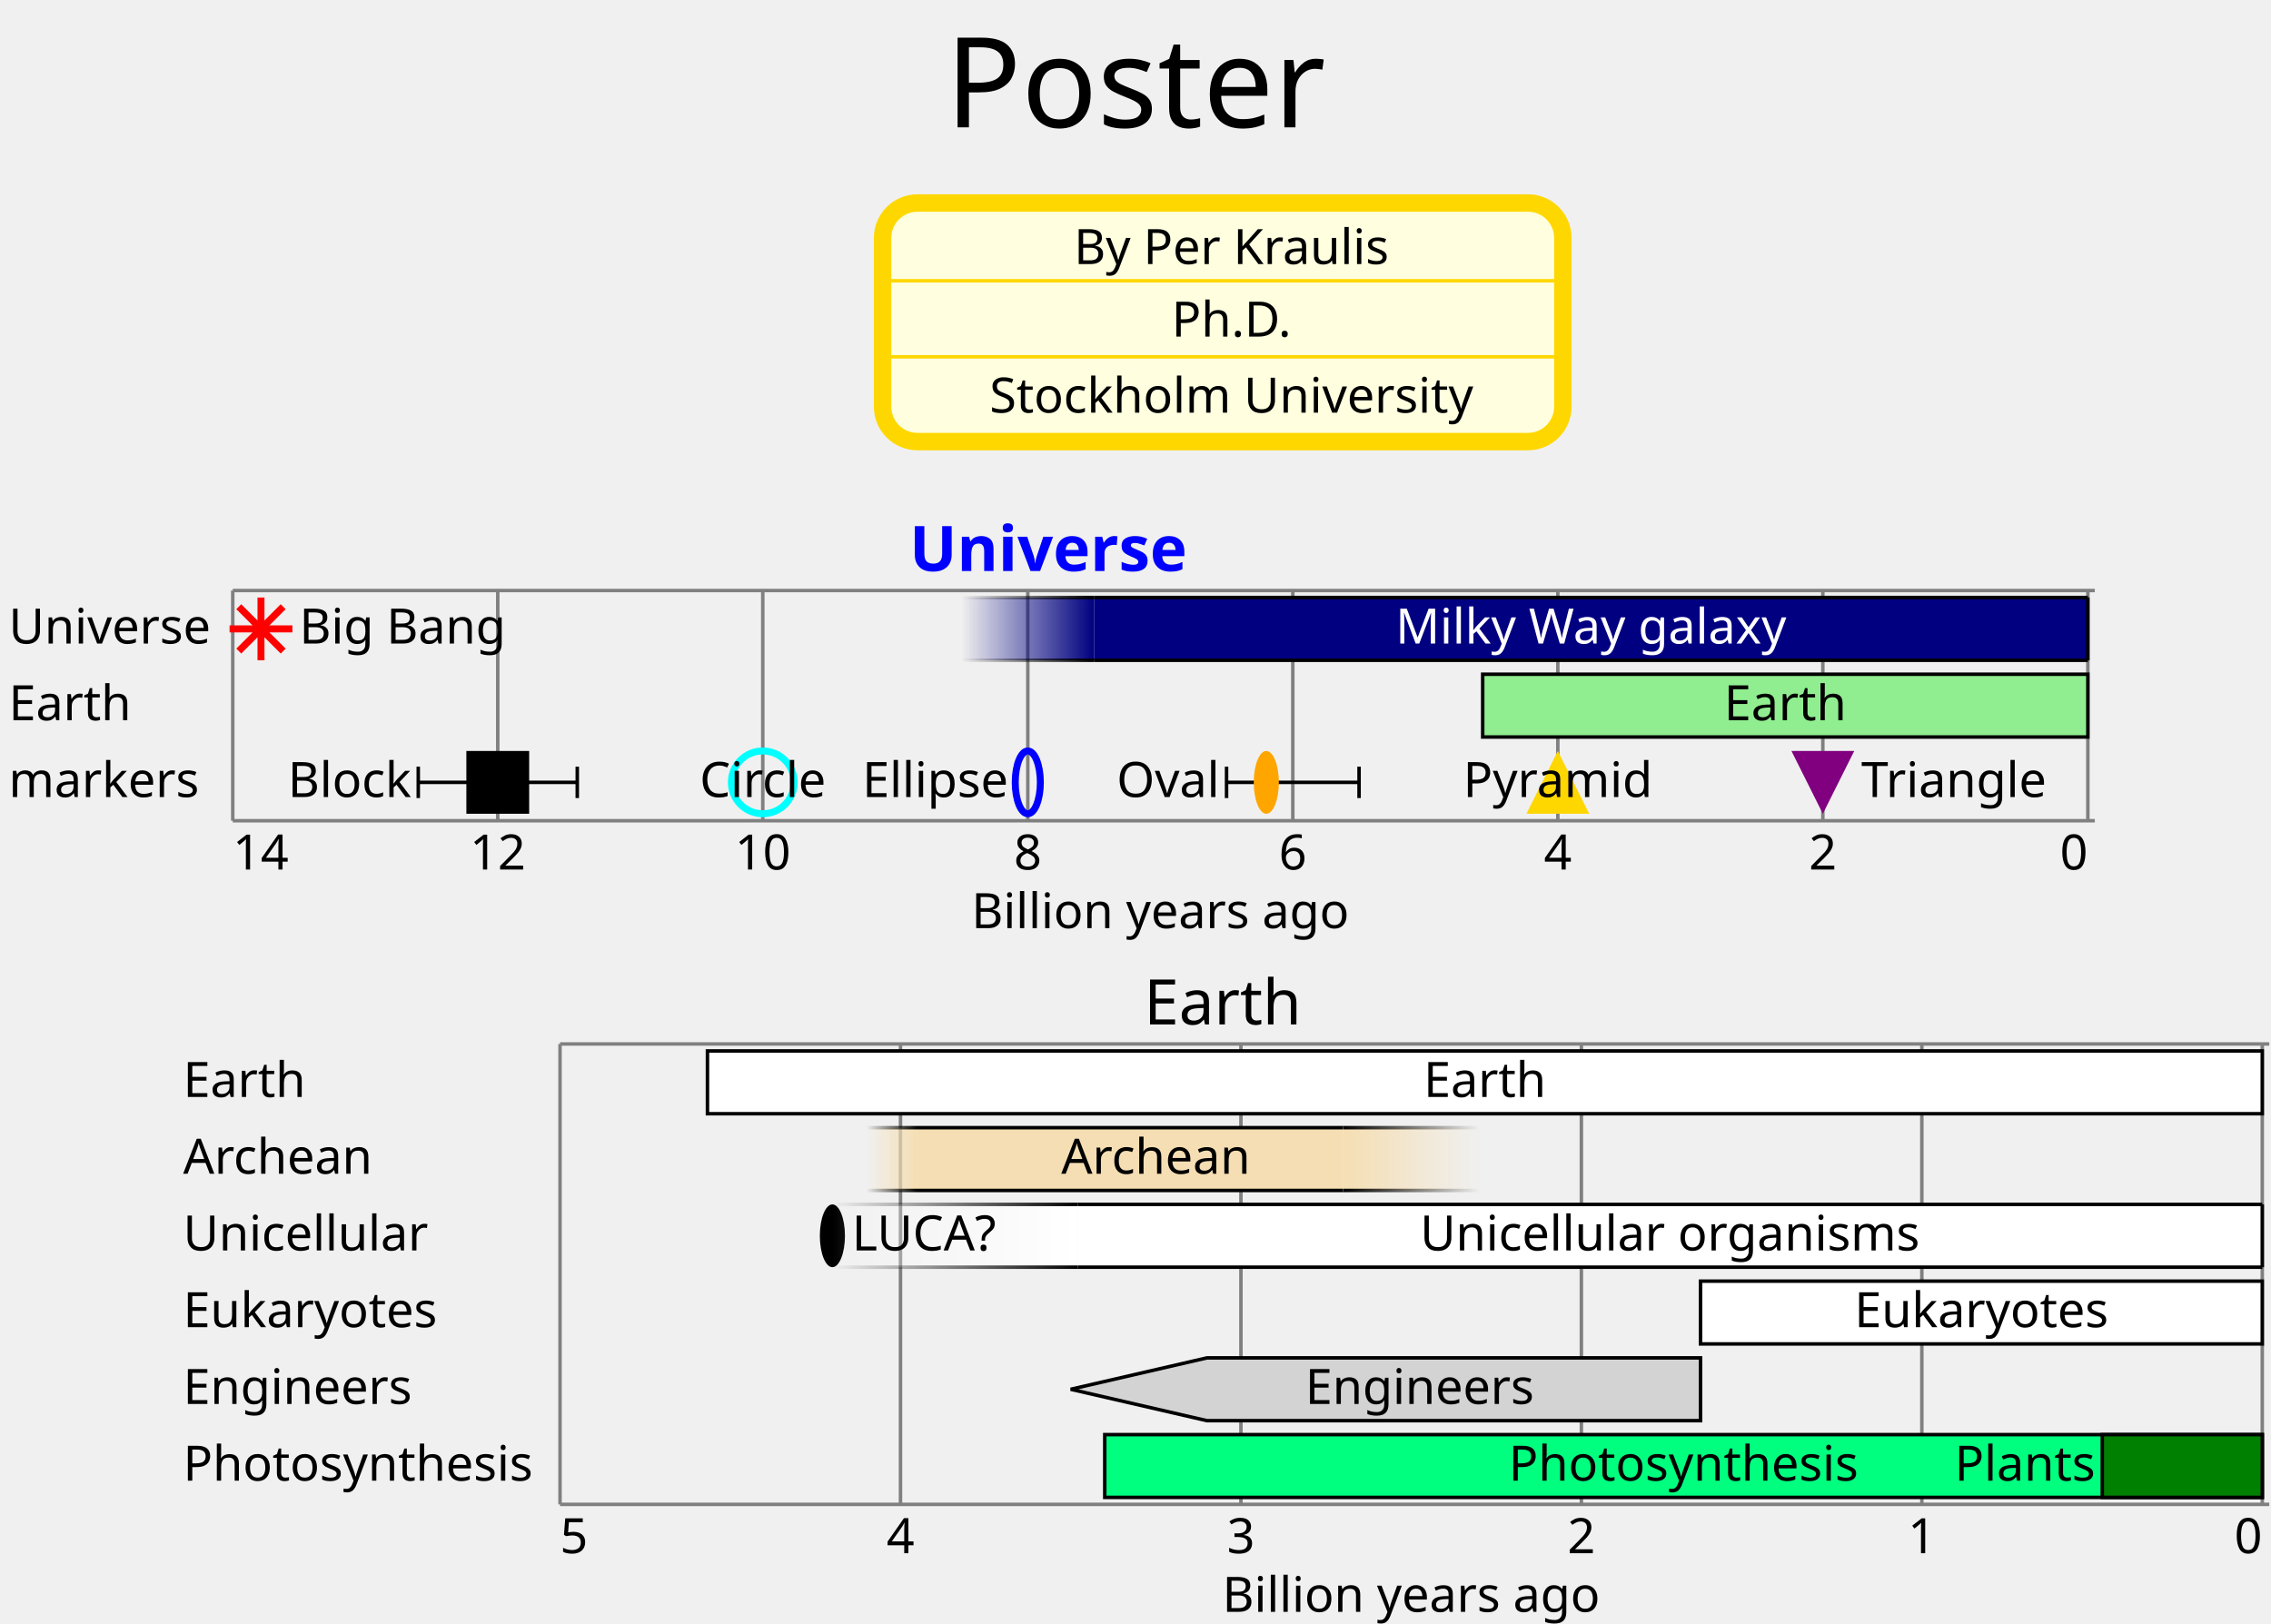
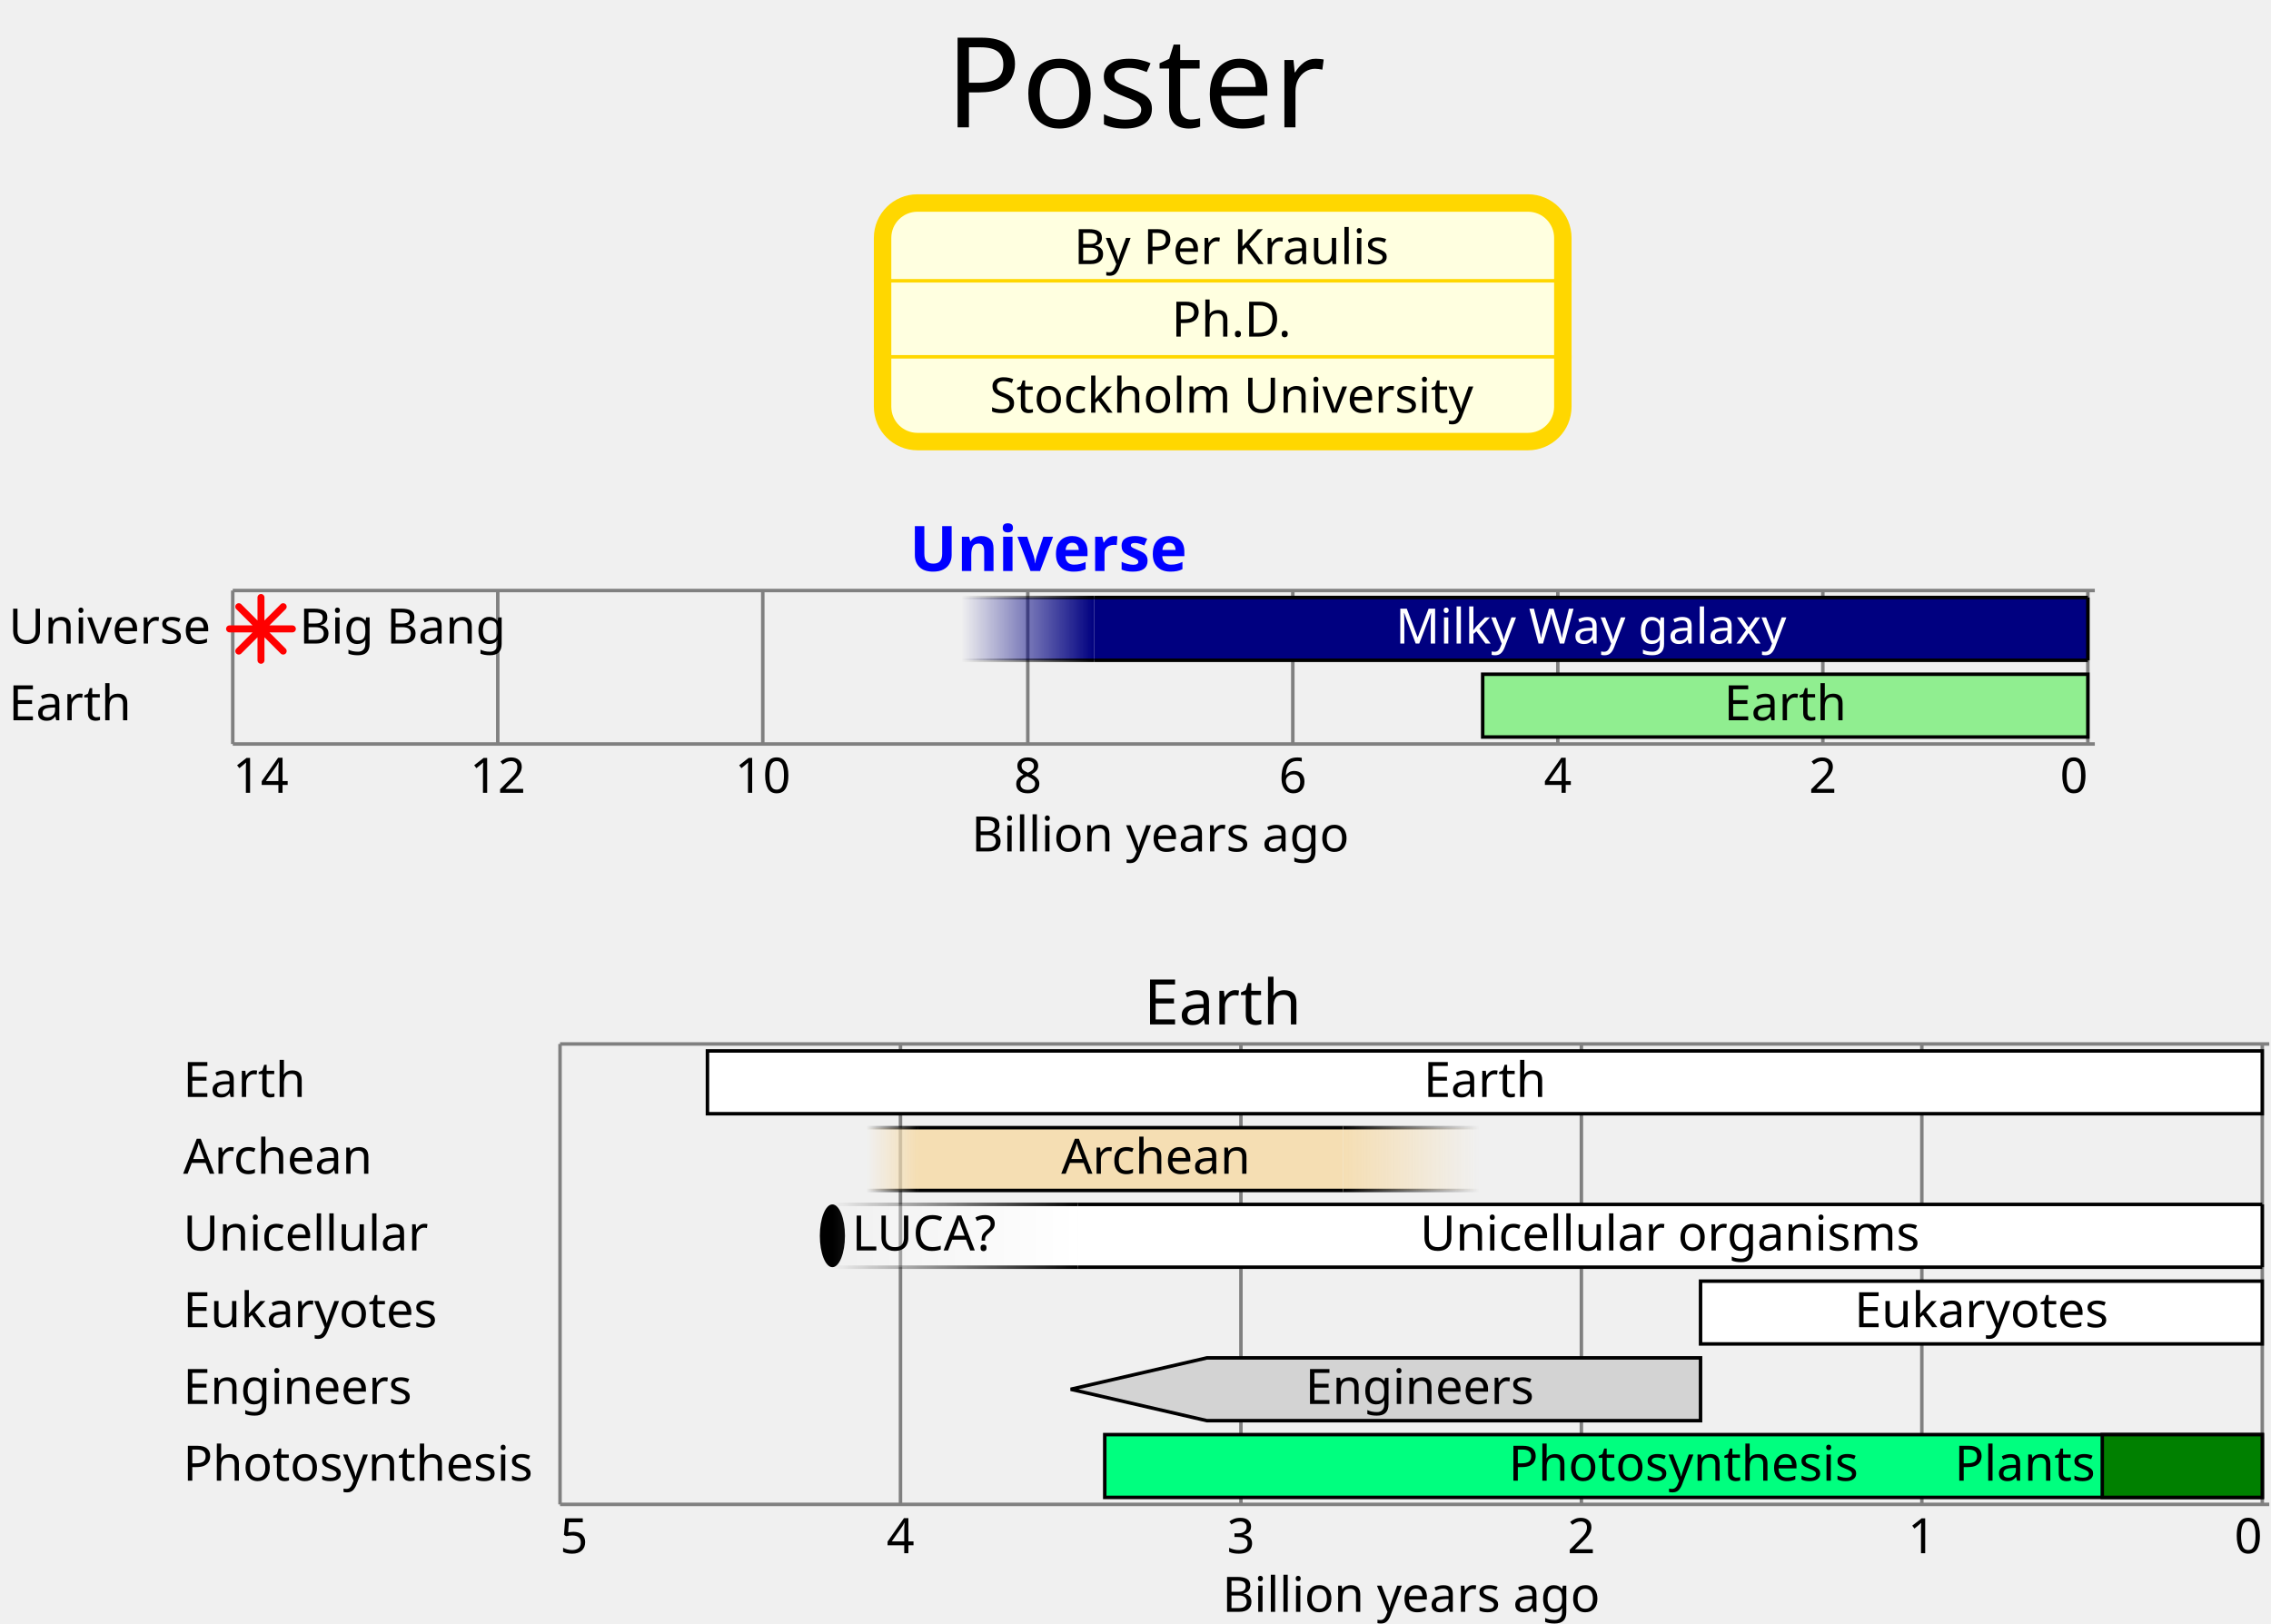
<svg xmlns="http://www.w3.org/2000/svg" width="651" height="465.400" viewBox="0 0 651 465.400" transform="translate(0.5, 0.5)">
  <g stroke="black" fill="white" font-family="sans-serif" font-size="14">
    <text x="325" y="36" stroke="none" fill="black" font-size="36" text-anchor="middle">Poster</text>
    <g transform="scale(1) translate(250, 55.2)">
      <g stroke="black" fill="white" font-family="sans-serif" font-size="14">
        <text x="100" y="18" stroke="none" fill="black" font-size="18" text-anchor="middle">By Per Kraulis</text>
        <rect x="2.5" y="2.5" rx="10" ry="10" width="195" fill="lightyellow" stroke="gold" stroke-width="5" height="68.400" />
        <g stroke="none" fill="black" text-anchor="middle" transform="translate(102.500, 20)">
          <text x="0" y="0">By Per Kraulis</text>
        </g>
        <line x1="0" y1="24.800" x2="200" y2="24.800" stroke="gold" stroke-width="1" />
        <g stroke="none" fill="black" text-anchor="middle" transform="translate(102.500, 40.800)">
          <text x="0" y="0">Ph.D.</text>
        </g>
        <line x1="0" y1="46.600" x2="200" y2="46.600" stroke="gold" stroke-width="1" />
        <g stroke="none" fill="black" text-anchor="middle" transform="translate(102.500, 62.600)">
          <text x="0" y="0">Stockholm University</text>
        </g>
      </g>
    </g>
    <g transform="scale(1) translate(0, 145.2)">
      <g stroke="black" fill="white" font-family="sans-serif" font-size="14">
        <text x="300" y="18" stroke="none" fill="blue" font-size="18" text-anchor="middle" font-weight="bold">Universe</text>
        <g>
-           <path d="M 66.220 23.600 V 89.600 M 142.189 23.600 V 89.600 M 218.157 23.600 V 89.600 M 294.126 23.600 V 89.600 M 370.094 23.600 V 89.600 M 446.063 23.600 V 89.600 M 522.031 23.600 V 89.600 M 598 23.600 V 89.600 M 66.220 23.600 H 600 M 66.220 89.600 H 600" stroke="gray" />
+           <path d="M 66.220 23.600 V 67.600 M 142.189 23.600 V 67.600 M 218.157 23.600 V 67.600 M 294.126 23.600 V 67.600 M 370.094 23.600 V 67.600 M 446.063 23.600 V 67.600 M 522.031 23.600 V 67.600 M 598 23.600 V 67.600 M 66.220 23.600 H 600 M 66.220 67.600 H 600" stroke="gray" />
          <g text-anchor="middle" stroke="none" fill="black">
-             <text x="66.220" y="103.600" text-anchor="start">14</text>
-             <text x="142.189" y="103.600">12</text>
-             <text x="218.157" y="103.600">10</text>
-             <text x="294.126" y="103.600">8</text>
-             <text x="370.094" y="103.600">6</text>
-             <text x="446.063" y="103.600">4</text>
-             <text x="522.031" y="103.600">2</text>
-             <text x="598" y="103.600" text-anchor="end">0</text>
-             <text x="332.110" y="120.4">Billion years ago</text>
+             <text x="66.220" y="81.600" text-anchor="start">14</text>
+             <text x="142.189" y="81.600">12</text>
+             <text x="218.157" y="81.600">10</text>
+             <text x="294.126" y="81.600">8</text>
+             <text x="370.094" y="81.600">6</text>
+             <text x="446.063" y="81.600">4</text>
+             <text x="522.031" y="81.600">2</text>
+             <text x="598" y="81.600" text-anchor="end">0</text>
+             <text x="332.110" y="98.4">Billion years ago</text>
          </g>
        </g>
        <g>
-           <path d="M 65.311 34.600 h 18 M 74.311 25.600 v 18 M 67.947 28.236 L 80.675 40.964 M 80.675 28.236 L 67.947 40.964" fill="none" stroke="red" stroke-width="2" />
+           <path d="M 65.311 34.600 h 18 M 74.311 25.600 v 18 M 67.947 28.236 L 80.675 40.964 M 80.675 28.236 L 67.947 40.964" fill="none" stroke="red" stroke-width="2" stroke-linecap="round" />
          <g>
            <rect x="313.118" y="25.600" width="284.882" height="18" stroke="none" fill="navy" />
            <path d="M 313.118 25.600 H 598 m 0 18 H 313.118" stroke="black" />
            <defs>
              <linearGradient id="id17">
                <stop offset="0" stop-color="navy" stop-opacity="0" />
                <stop offset="1" stop-color="navy" stop-opacity="1" />
              </linearGradient>
              <linearGradient id="id18">
                <stop offset="0" stop-color="black" stop-opacity="0" />
                <stop offset="1" stop-color="black" stop-opacity="1" />
              </linearGradient>
            </defs>
            <rect x="275.134" y="25.600" width="37.984" height="18" stroke="none" fill="url(#id17)" />
            <path d="M 275.134 25.600 H 313.118 m 0 18 H 275.134" stroke="url(#id18)" />
            <line x1="598" y1="25.600" x2="598" y2="43.600" stroke="black" />
          </g>
          <g>
            <rect x="424.526" y="47.600" width="173.474" height="18" fill="lightgreen" />
          </g>
-           <g>
-             <g stroke="black">
-               <path d="M 119.398 74.100 v 9 m 0 -4.500 H 142.189" />
-               <path d="M 164.979 74.100 v 9 m 0 -4.500 H 142.189" />
-             </g>
-             <rect x="133.189" y="69.600" width="18" height="18" fill="black" stroke="none" stroke-width="2" />
-           </g>
-           <circle cx="218.157" cy="78.600" r="9.0" fill="none" stroke="cyan" stroke-width="2" />
-           <ellipse cx="294.126" cy="78.600" rx="3.6" ry="9.0" fill="none" stroke="blue" stroke-width="2" />
-           <g>
-             <g stroke="black">
-               <path d="M 351.102 74.100 v 9 m 0 -4.500 H 362.497" />
-               <path d="M 389.086 74.100 v 9 m 0 -4.500 H 362.497" />
-             </g>
-             <ellipse cx="362.497" cy="78.600" rx="3.6" ry="9.0" fill="orange" stroke="none" stroke-width="2" />
-           </g>
-           <path d="M 446.063 69.600 L 437.063 87.600 h 18 Z" fill="gold" stroke="none" stroke-width="2" />
-           <path d="M 522.031 87.600 L 513.031 69.600 h 18 Z" fill="purple" stroke="none" stroke-width="2" />
        </g>
        <g text-anchor="middle" stroke="none" fill="black">
          <text x="85.311" y="38.800" text-anchor="start">Big Bang</text>
          <text x="455.559" y="38.800" fill="white" text-anchor="middle">Milky Way galaxy</text>
          <text x="511.263" y="60.800" fill="black" text-anchor="middle">Earth</text>
-           <text x="117.398" y="82.800" text-anchor="end">Block</text>
-           <text x="218.157" y="82.800" text-anchor="middle">Circle</text>
-           <text x="288.526" y="82.800" text-anchor="end">Ellipse</text>
-           <text x="349.102" y="82.800" text-anchor="end">Oval</text>
-           <text x="446.063" y="82.800" text-anchor="middle">Pyramid</text>
-           <text x="533.031" y="82.800" text-anchor="start">Triangle</text>
        </g>
        <g stroke="none" fill="black">
          <text x="2" y="38.800">Universe</text>
          <text x="2" y="60.800">Earth</text>
-           <text x="2" y="82.800">markers</text>
        </g>
      </g>
    </g>
    <g transform="scale(1) translate(50, 275.2)">
      <g stroke="black" fill="white" font-family="sans-serif" font-size="14">
        <text x="300" y="18" stroke="none" fill="black" font-size="18" text-anchor="middle">Earth</text>
        <g>
          <path d="M 110.040 23.600 V 155.600 M 207.632 23.600 V 155.600 M 305.224 23.600 V 155.600 M 402.816 23.600 V 155.600 M 500.408 23.600 V 155.600 M 598 23.600 V 155.600 M 110.040 23.600 H 600 M 110.040 155.600 H 600" stroke="gray" />
          <g text-anchor="middle" stroke="none" fill="black">
            <text x="110.040" y="169.600" text-anchor="start">5</text>
            <text x="207.632" y="169.600">4</text>
            <text x="305.224" y="169.600">3</text>
            <text x="402.816" y="169.600">2</text>
            <text x="500.408" y="169.600">1</text>
            <text x="598" y="169.600" text-anchor="end">0</text>
            <text x="354.020" y="186.4">Billion years ago</text>
          </g>
        </g>
        <g>
          <g>
            <rect x="152.297" y="25.600" width="445.703" height="18" fill="white" />
          </g>
          <g>
            <rect x="212.512" y="47.600" width="121.990" height="18" stroke="none" fill="wheat" />
            <path d="M 212.512 47.600 H 334.502 m 0 18 H 212.512" stroke="black" />
            <defs>
              <linearGradient id="id19">
                <stop offset="0" stop-color="wheat" stop-opacity="0" />
                <stop offset="1" stop-color="wheat" stop-opacity="1" />
              </linearGradient>
              <linearGradient id="id20">
                <stop offset="0" stop-color="black" stop-opacity="0" />
                <stop offset="1" stop-color="black" stop-opacity="1" />
              </linearGradient>
            </defs>
            <rect x="197.873" y="47.600" width="14.639" height="18" stroke="none" fill="url(#id19)" />
            <path d="M 197.873 47.600 H 212.512 m 0 18 H 197.873" stroke="url(#id20)" />
            <defs>
              <linearGradient id="id21">
                <stop offset="0" stop-color="wheat" stop-opacity="1" />
                <stop offset="1" stop-color="wheat" stop-opacity="0" />
              </linearGradient>
              <linearGradient id="id22">
                <stop offset="0" stop-color="black" stop-opacity="1" />
                <stop offset="1" stop-color="black" stop-opacity="0" />
              </linearGradient>
            </defs>
            <rect x="334.502" y="47.600" width="39.037" height="18" stroke="none" fill="url(#id21)" />
            <path d="M 334.502 47.600 H 373.538 m 0 18 H 334.502" stroke="url(#id22)" />
          </g>
-           <ellipse cx="188.114" cy="78.600" rx="3.6" ry="9.0" fill="black" stroke="none" stroke-width="2" />
+           <ellipse cx="188.114" cy="78.600" rx="3.6" ry="9.0" fill="black" stroke="none" />
          <g>
            <rect x="258.38" y="69.600" width="339.620" height="18" stroke="none" fill="white" />
            <path d="M 258.380 69.600 H 598 m 0 18 H 258.380" stroke="black" />
            <defs>
              <linearGradient id="id23">
                <stop offset="0" stop-color="white" stop-opacity="0" />
                <stop offset="1" stop-color="white" stop-opacity="1" />
              </linearGradient>
              <linearGradient id="id24">
                <stop offset="0" stop-color="black" stop-opacity="0" />
                <stop offset="1" stop-color="black" stop-opacity="1" />
              </linearGradient>
            </defs>
            <rect x="188.114" y="69.600" width="70.266" height="18" stroke="none" fill="url(#id23)" />
            <path d="M 188.114 69.600 H 258.380 m 0 18 H 188.114" stroke="url(#id24)" />
            <line x1="598" y1="69.600" x2="598" y2="87.600" stroke="black" />
          </g>
          <g>
            <rect x="436.973" y="91.600" width="161.027" height="18" fill="white" />
          </g>
          <g>
            <path d="M 295.465 113.600 L 256.428 122.600 295.465 131.600 H 436.973 L 436.973 122.600 436.973 113.600 Z" fill="lightgray" />
          </g>
          <g>
            <rect x="266.187" y="135.600" width="331.813" height="18" fill="springgreen" />
          </g>
          <g>
            <rect x="552.132" y="135.600" width="45.868" height="18" fill="green" />
          </g>
        </g>
        <g text-anchor="middle" stroke="none" fill="black">
          <text x="375.149" y="38.800" fill="black" text-anchor="middle">Earth</text>
          <text x="280.826" y="60.800" fill="black" text-anchor="middle">Archean</text>
          <text x="193.714" y="82.800" text-anchor="start">LUCA?</text>
          <text x="428.190" y="82.800" fill="black" text-anchor="middle">Unicellular organisms</text>
          <text x="517.487" y="104.800" fill="black" text-anchor="middle">Eukaryotes</text>
          <text x="356.460" y="126.800" fill="black" text-anchor="middle">Engineers</text>
          <text x="432.094" y="148.800" fill="black" text-anchor="middle">Photosynthesis</text>
          <text x="550.132" y="148.800" fill="black" text-anchor="end">Plants</text>
        </g>
        <g stroke="none" fill="black">
          <text x="2" y="38.800">Earth</text>
          <text x="2" y="60.800">Archean</text>
          <text x="2" y="82.800">Unicellular</text>
          <text x="2" y="104.800">Eukaryotes</text>
          <text x="2" y="126.800">Engineers</text>
          <text x="2" y="148.800">Photosynthesis</text>
        </g>
      </g>
    </g>
  </g>
</svg>
